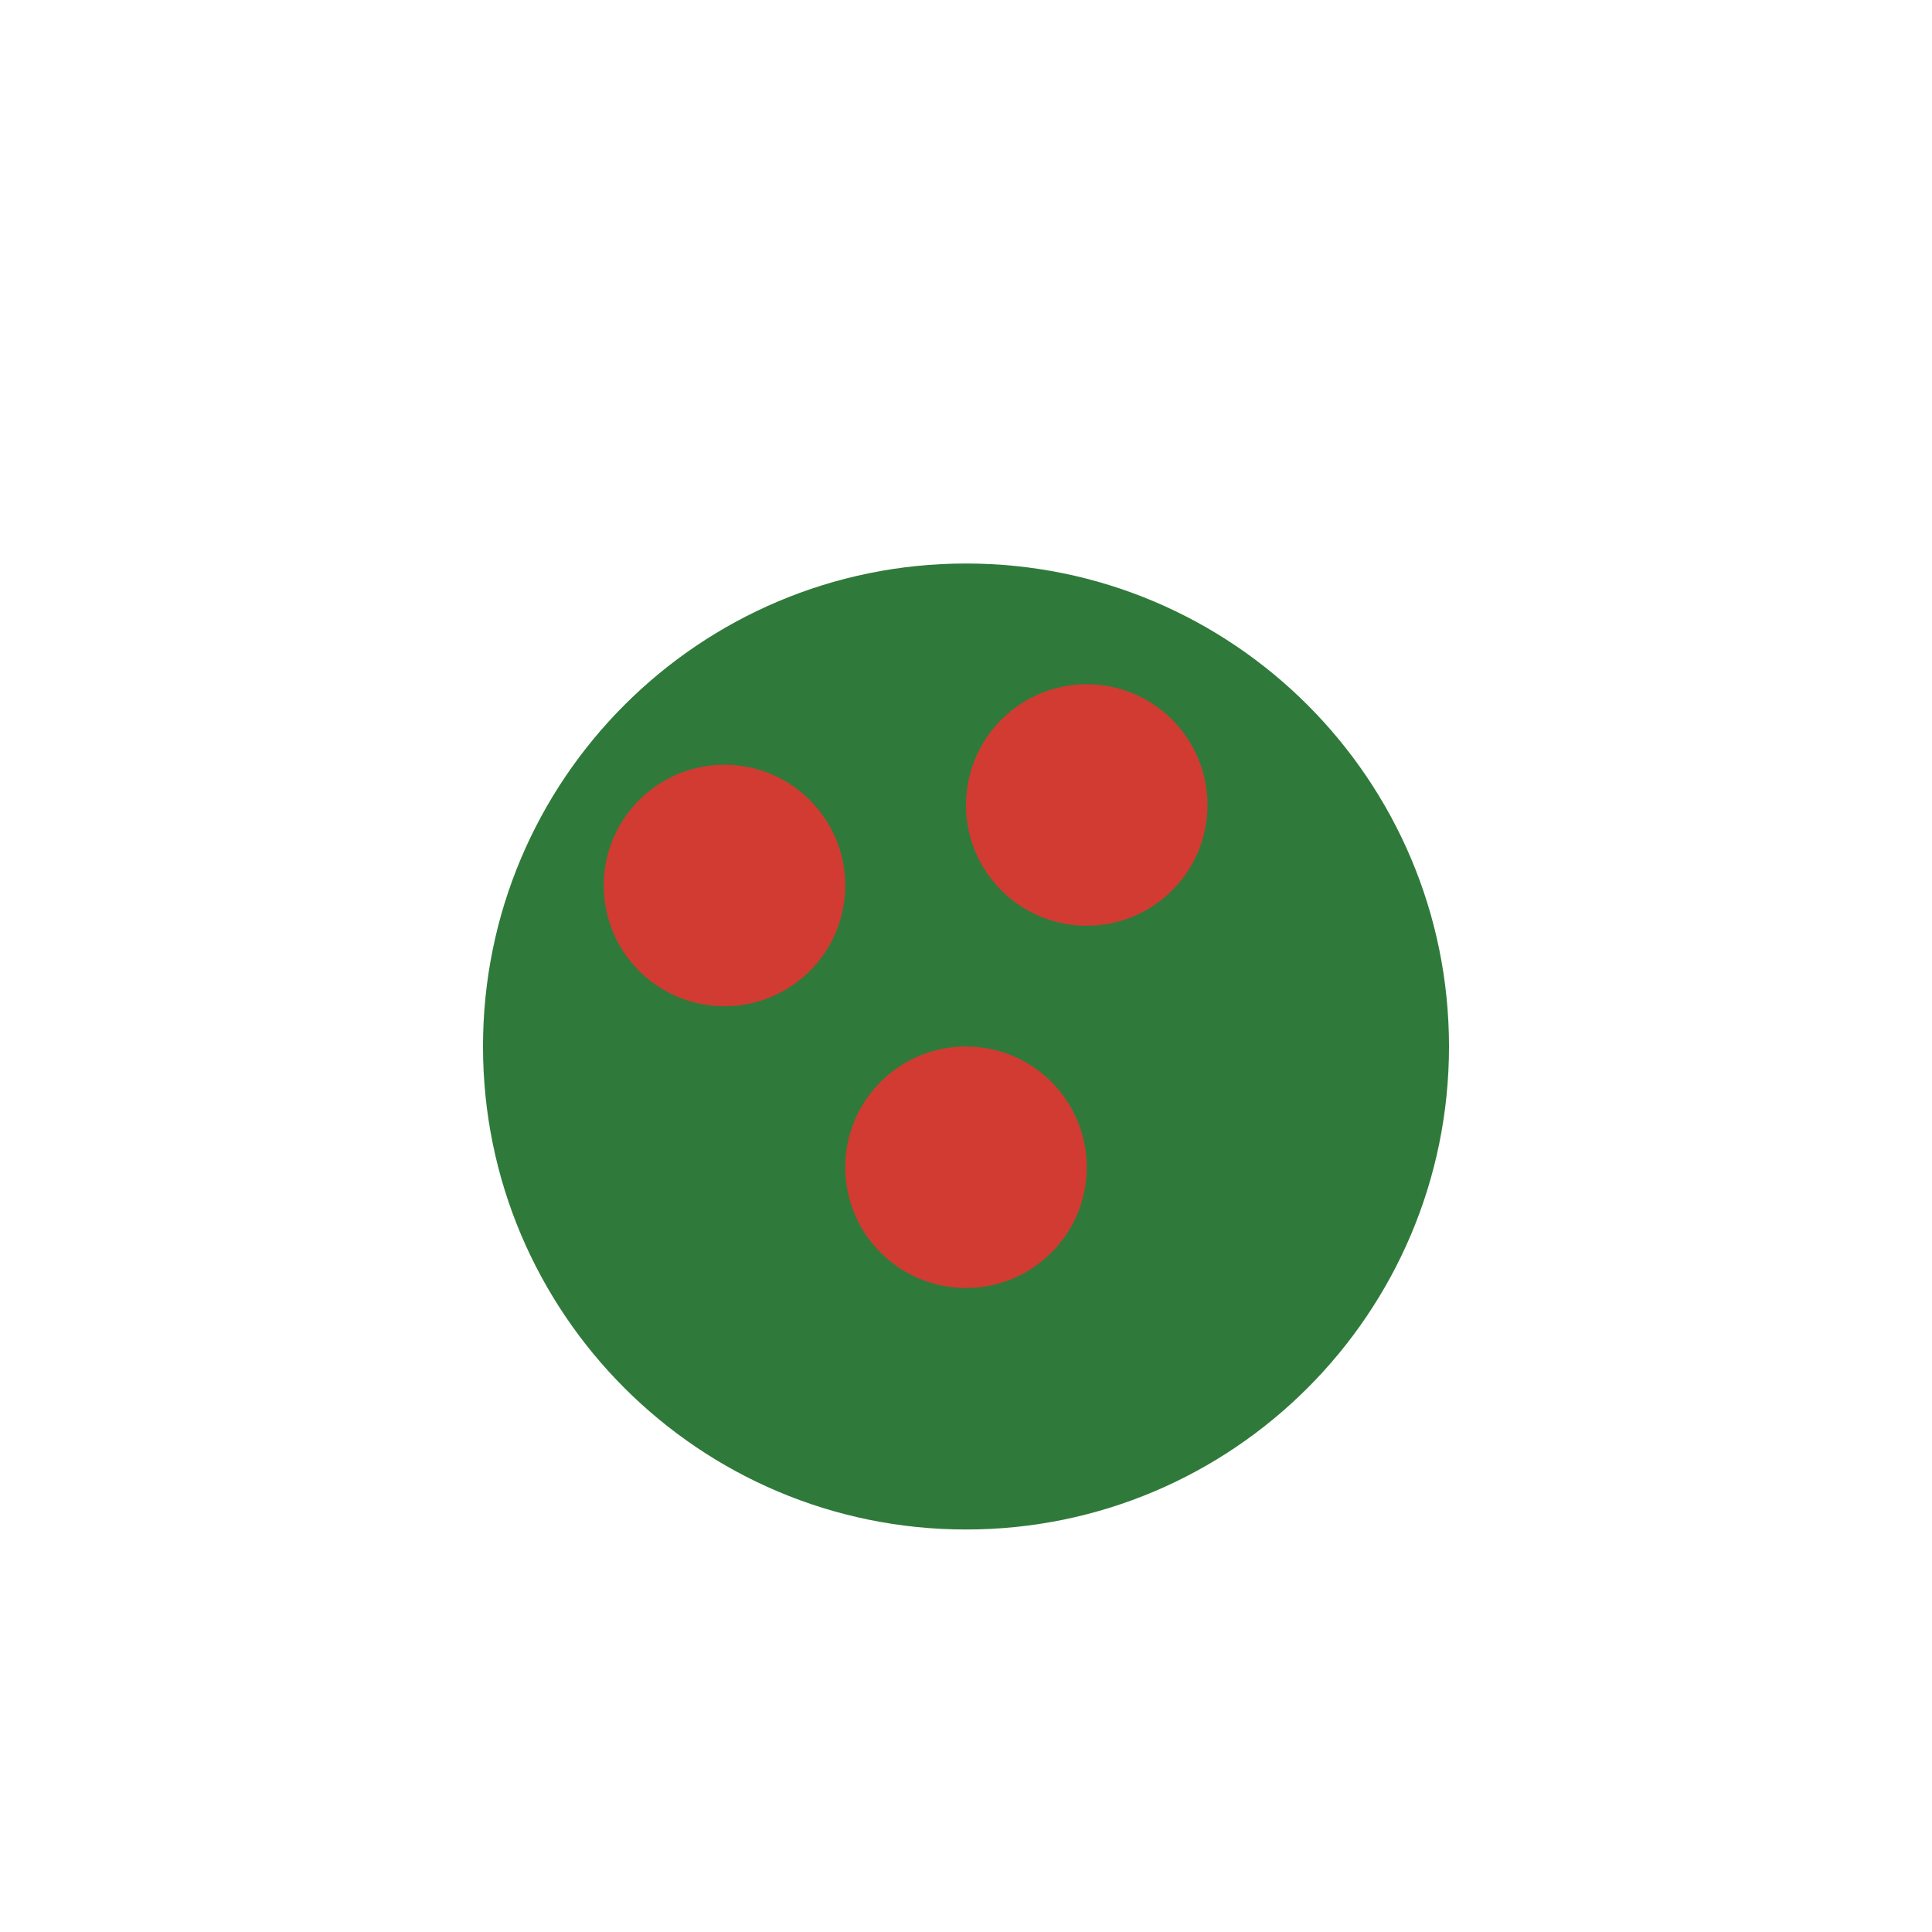
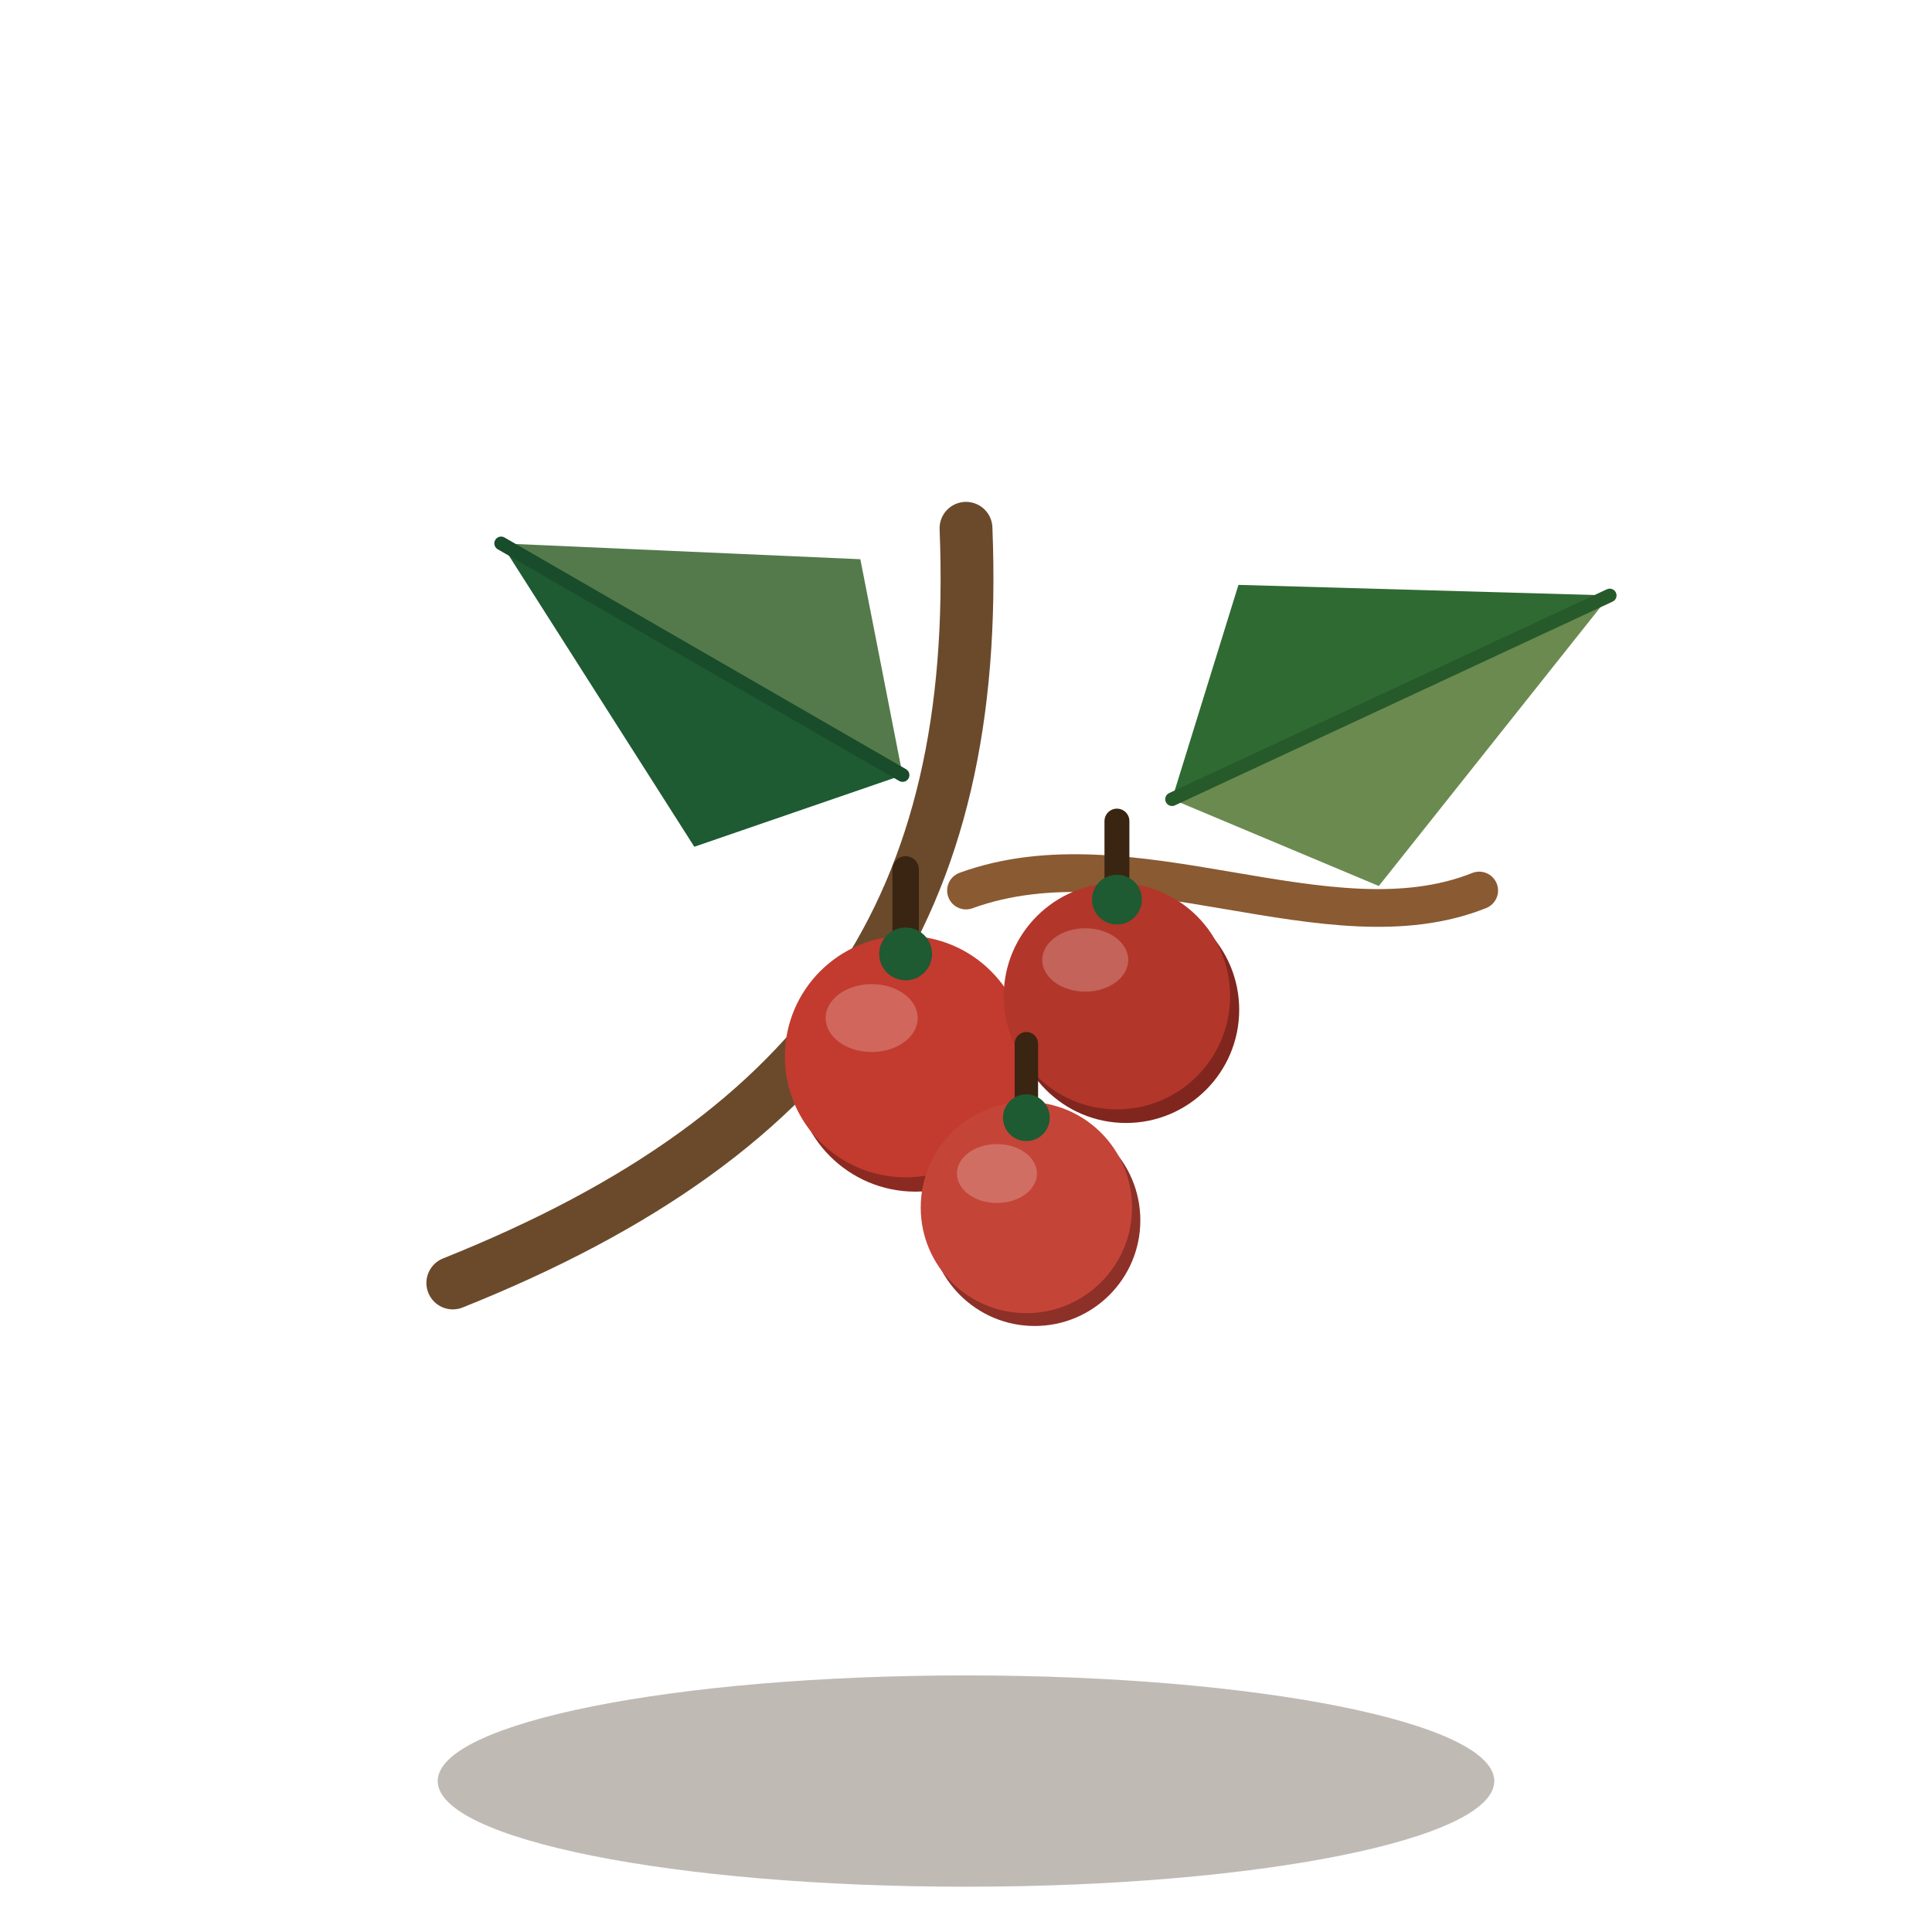
- <svg xmlns="http://www.w3.org/2000/svg" viewBox="0 0 48 48">
-   <circle cx="24" cy="26" r="12" fill="#2f7a3a" />
-   <circle cx="18" cy="22" r="3" fill="#d23b32" />
-   <circle cx="27" cy="20" r="3" fill="#d23b32" />
-   <circle cx="24" cy="29" r="3" fill="#d23b32" />
+ <svg xmlns="http://www.w3.org/2000/svg" viewBox="0 0 256 256" width="256" height="256">
+   <ellipse cx="128" cy="236" rx="70" ry="14" fill="#2a1808" opacity="0.3" />
+   <path d="M60,170 C110,150 130,120 128,70" fill="none" stroke="#6b4a2c" stroke-width="7" stroke-linecap="round" stroke-linejoin="round" />
+   <path d="M128,118 C150,110 176,126 196,118" fill="none" stroke="#8a5a32" stroke-width="5" stroke-linecap="round" stroke-linejoin="round" />
+   <polygon points="119.6,102.7 66.4,72 92.0,112.2" fill="#1e5a32" />
+   <polygon points="119.6,102.7 66.4,72 114.0,74.1" fill="#547a4b" />
+   <path d="M119.6,102.7 L66.4,72" fill="none" stroke="#194c2a" stroke-width="1.8" stroke-linecap="round" stroke-linejoin="round" />
+   <polygon points="155.3,105.9 213.3,78.9 164.1,77.5" fill="#2f6a32" />
+   <polygon points="155.3,105.9 213.3,78.9 182.7,117.4" fill="#6b8a50" />
+   <path d="M155.3,105.9 L213.3,78.9" fill="none" stroke="#275a2a" stroke-width="1.8" stroke-linecap="round" stroke-linejoin="round" />
+   <circle cx="121.3" cy="141.9" r="16" fill="#8b2a21" />
+   <circle cx="120" cy="140" r="16" fill="#c23b2e" />
+   <ellipse cx="115.5" cy="134.9" rx="6.1" ry="4.5" fill="#d37168" opacity="0.8" />
+   <path d="M120,124 l0,-8.8" fill="none" stroke="#3a2412" stroke-width="3.5" stroke-linecap="round" stroke-linejoin="round" />
+   <circle cx="120" cy="126.4" r="3.5" fill="#1e5a32" />
+   <circle cx="149.2" cy="133.8" r="15" fill="#80261e" />
+   <circle cx="148" cy="132" r="15" fill="#b2362a" />
+   <ellipse cx="143.8" cy="127.2" rx="5.7" ry="4.2" fill="#c76e65" opacity="0.8" />
+   <path d="M148,117 l0,-8.2" fill="none" stroke="#3a2412" stroke-width="3.3" stroke-linecap="round" stroke-linejoin="round" />
+   <circle cx="148" cy="119.2" r="3.3" fill="#1e5a32" />
+   <circle cx="137.1" cy="161.7" r="14" fill="#8d3028" />
+   <circle cx="136" cy="160" r="14" fill="#c54438" />
+   <ellipse cx="132.1" cy="155.5" rx="5.3" ry="3.9" fill="#d5786f" opacity="0.8" />
+   <path d="M136,146 l0,-7.7" fill="none" stroke="#3a2412" stroke-width="3.1" stroke-linecap="round" stroke-linejoin="round" />
+   <circle cx="136" cy="148.1" r="3.1" fill="#1e5a32" />
</svg>
